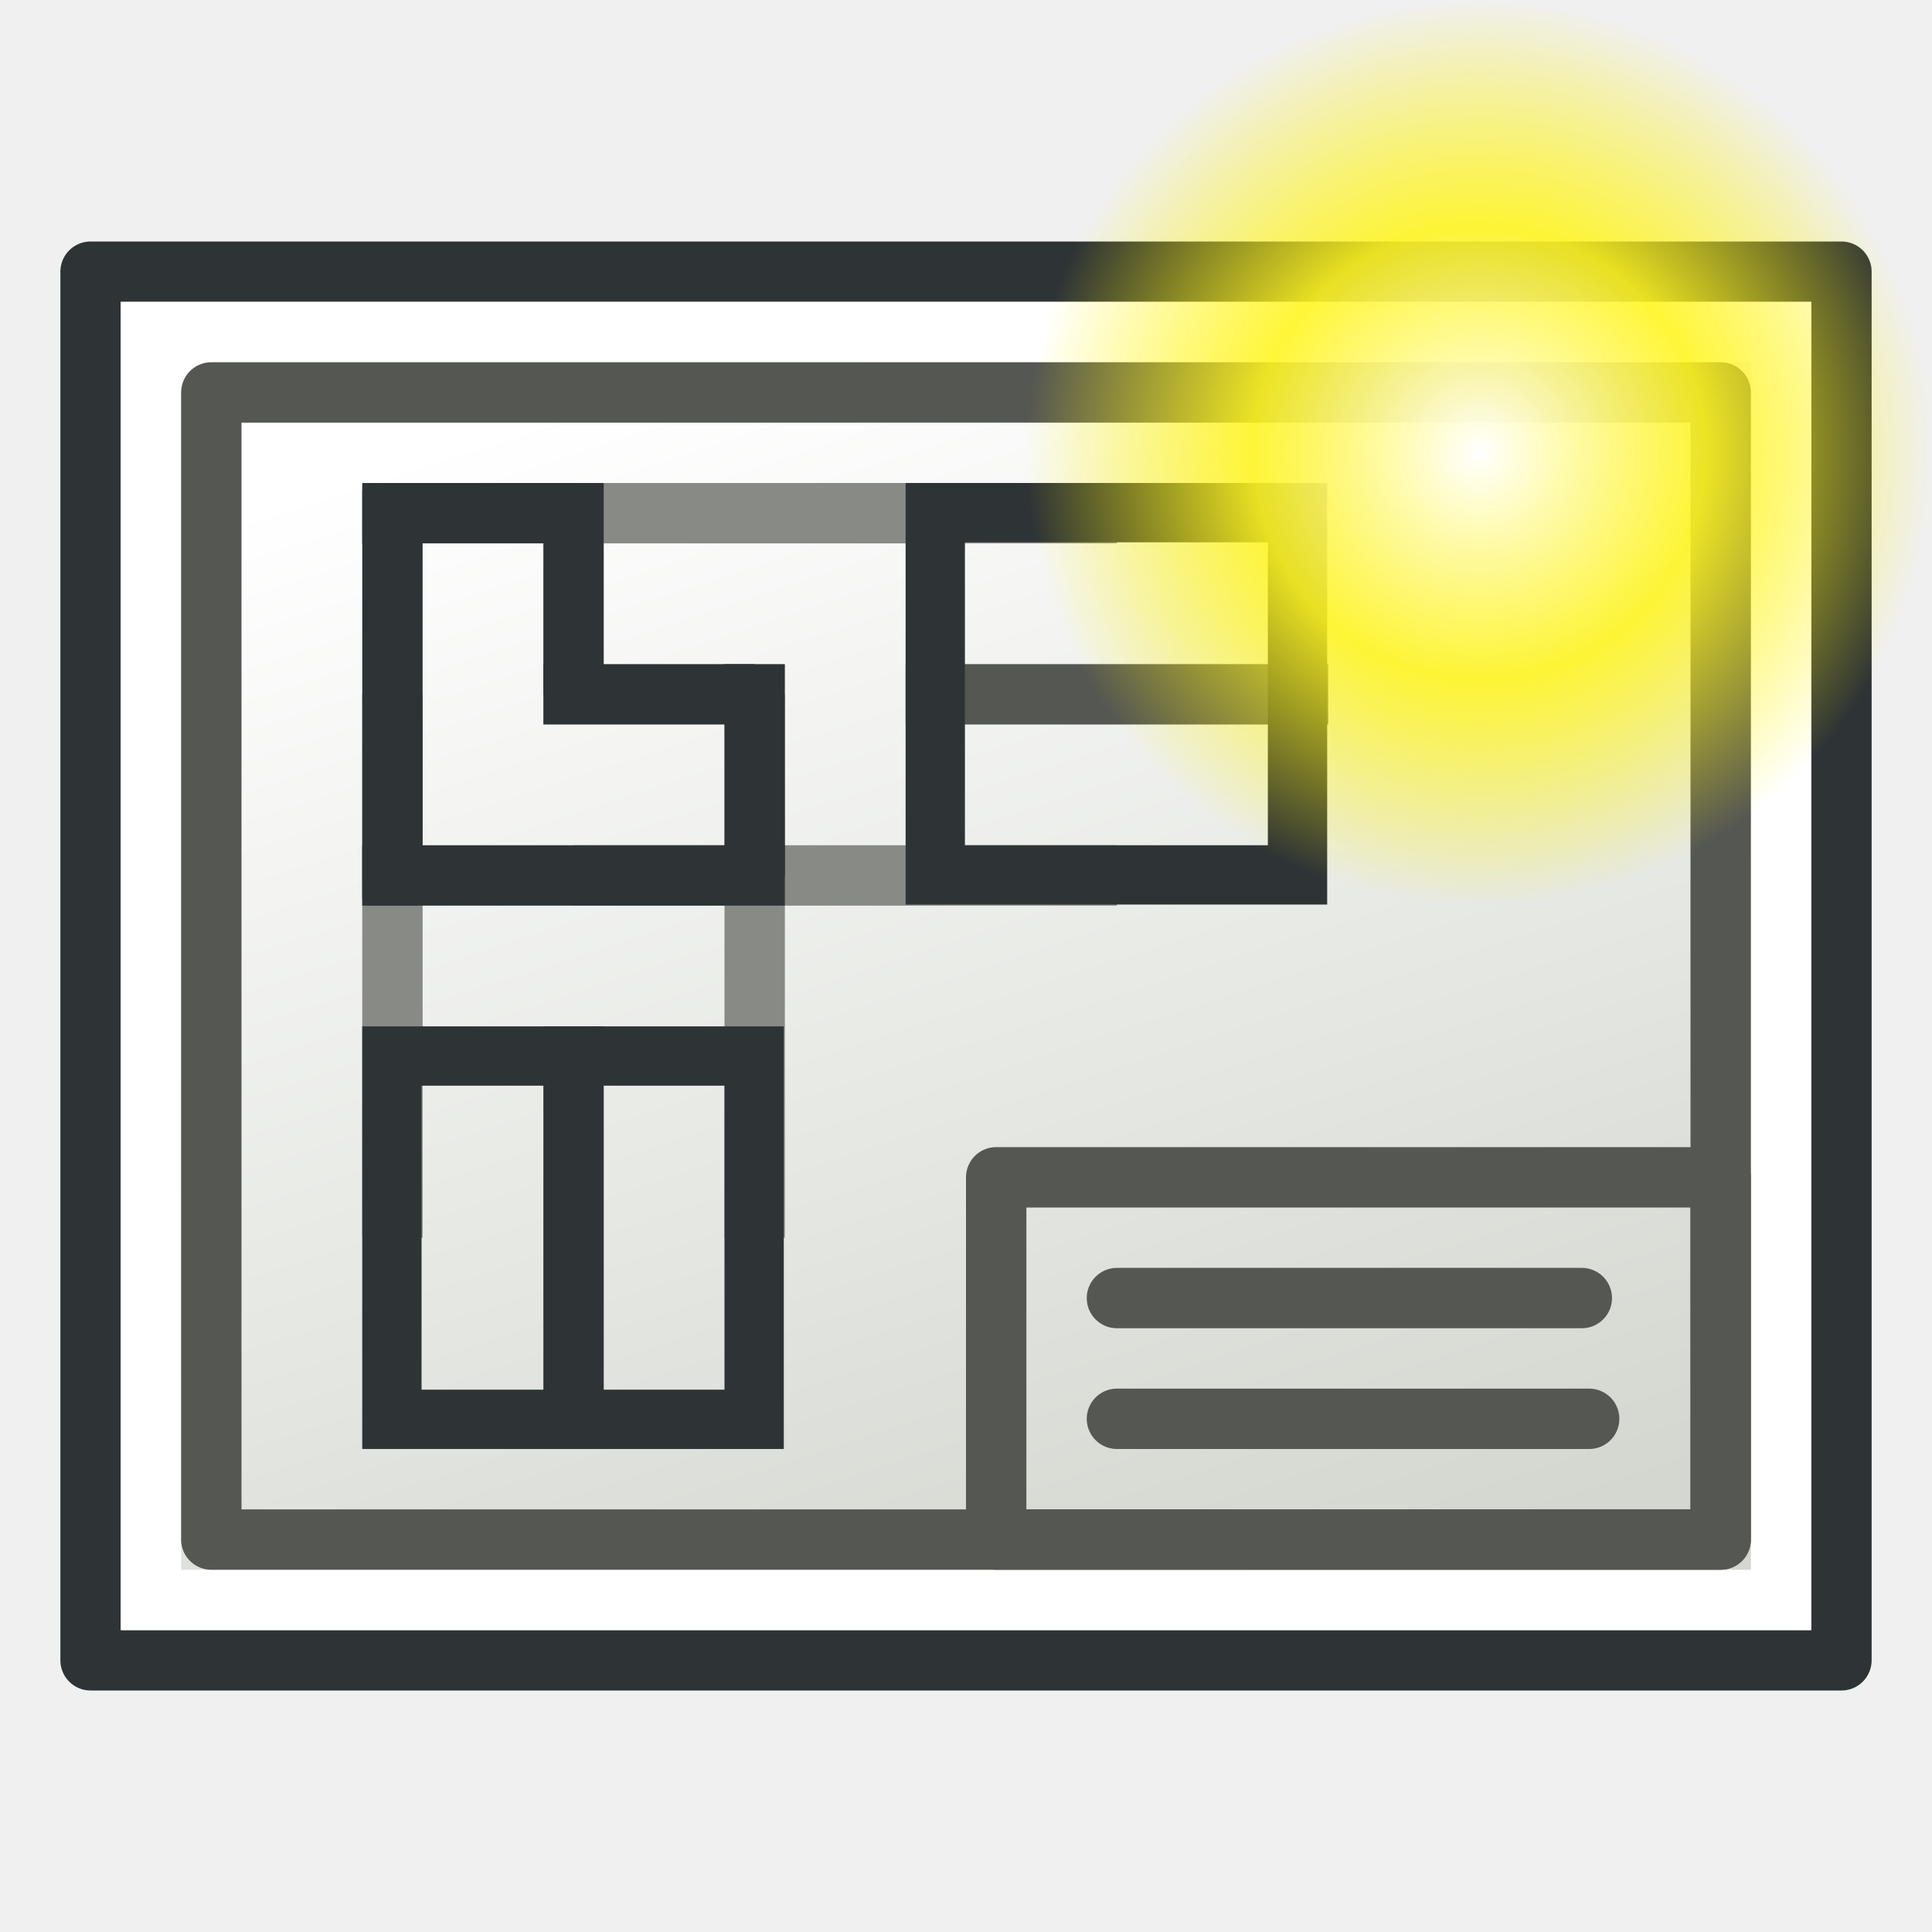
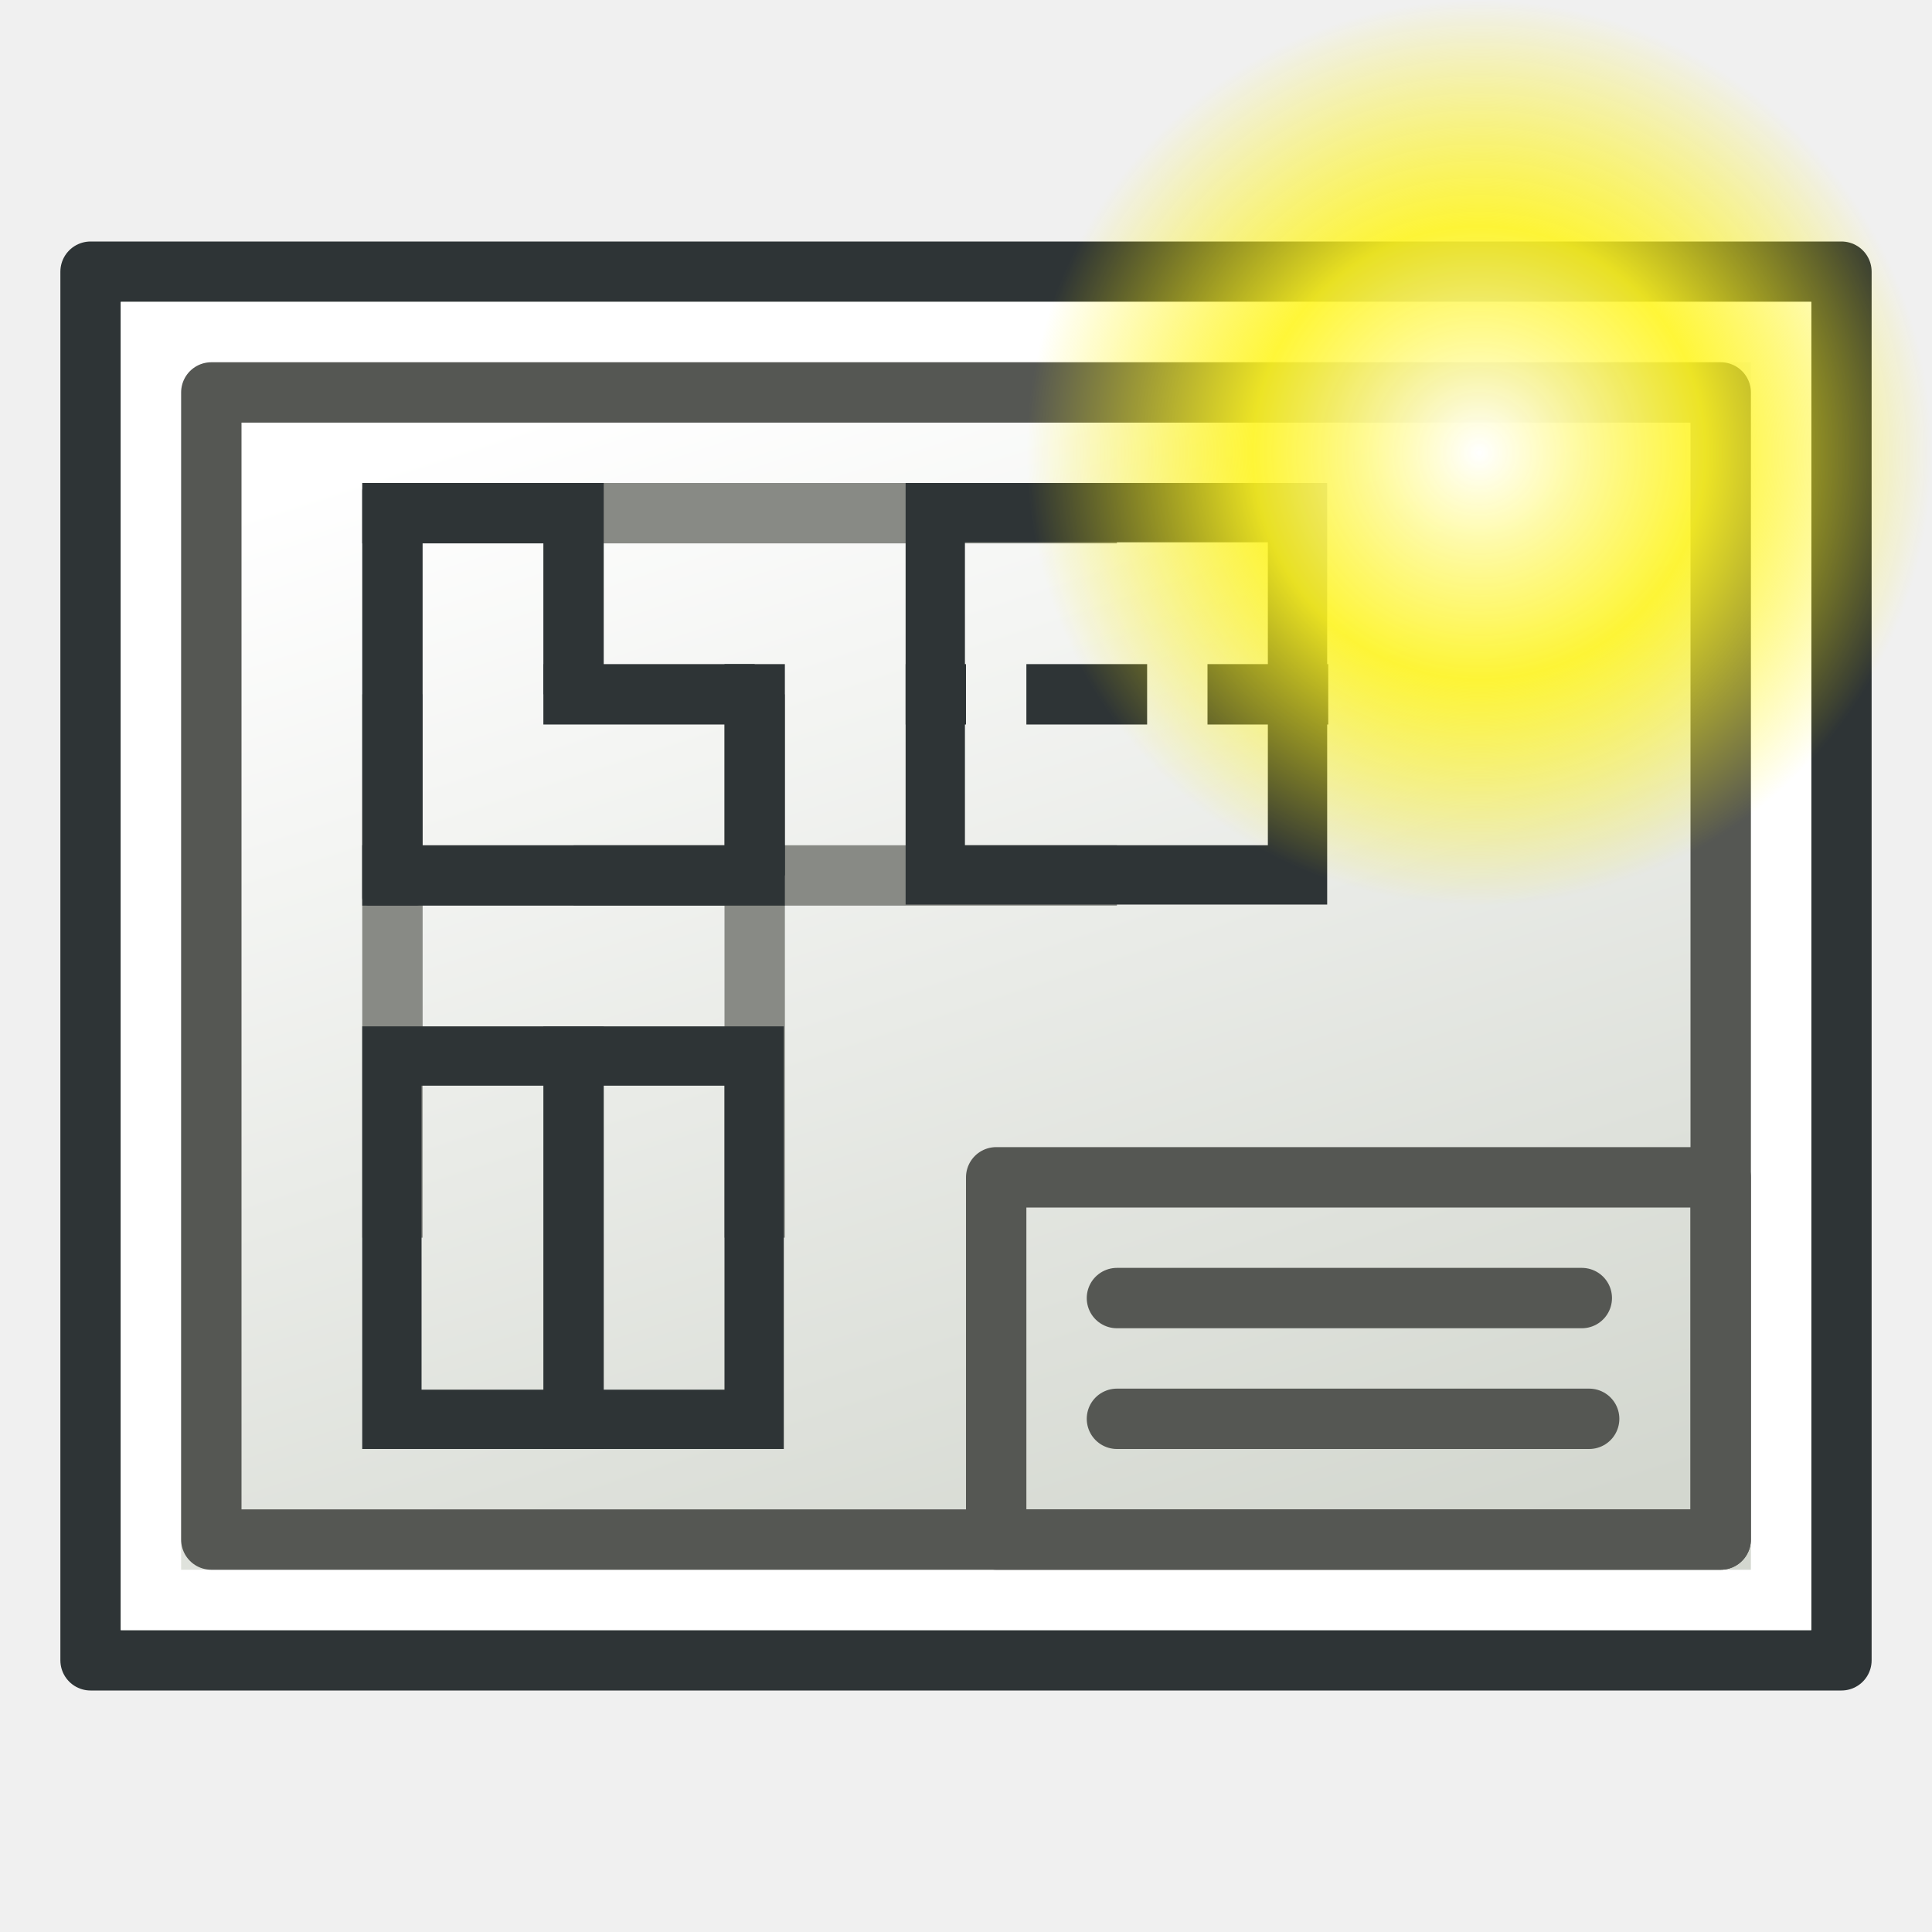
<svg xmlns="http://www.w3.org/2000/svg" xmlns:xlink="http://www.w3.org/1999/xlink" version="1.1" width="64" height="64" id="svg249">
  <defs id="defs3">
    <radialGradient cx="605.714" cy="486.648" r="117.143" fx="605.714" fy="486.648" id="radialGradient5031" xlink:href="#linearGradient5060" gradientUnits="userSpaceOnUse" gradientTransform="matrix(-2.774389,0,0,1.969706,112.7623,-872.8854)" />
    <linearGradient id="linearGradient5060">
      <stop id="stop5062" style="stop-color:#000000;stop-opacity:1" offset="0" />
      <stop id="stop5064" style="stop-color:#000000;stop-opacity:0" offset="1" />
    </linearGradient>
    <radialGradient cx="605.714" cy="486.648" r="117.143" fx="605.714" fy="486.648" id="radialGradient5029" xlink:href="#linearGradient5060" gradientUnits="userSpaceOnUse" gradientTransform="matrix(2.774389,0,0,1.969706,-1891.633,-872.8854)" />
    <linearGradient id="linearGradient5048">
      <stop id="stop5050" style="stop-color:#000000;stop-opacity:0" offset="0" />
      <stop id="stop5056" style="stop-color:#000000;stop-opacity:1" offset="0.5" />
      <stop id="stop5052" style="stop-color:#000000;stop-opacity:0" offset="1" />
    </linearGradient>
    <linearGradient x1="302.857" y1="366.648" x2="302.857" y2="609.505" id="linearGradient5027" xlink:href="#linearGradient5048" gradientUnits="userSpaceOnUse" gradientTransform="matrix(2.774389,0,0,1.969706,-1892.179,-872.8854)" />
    <linearGradient id="linearGradient4542">
      <stop id="stop4544" style="stop-color:#000000;stop-opacity:1" offset="0" />
      <stop id="stop4546" style="stop-color:#000000;stop-opacity:0" offset="1" />
    </linearGradient>
    <radialGradient cx="24.307" cy="42.078" r="15.822" fx="24.307" fy="42.078" id="radialGradient4548" xlink:href="#linearGradient4542" gradientUnits="userSpaceOnUse" gradientTransform="matrix(1,0,0,0.284916,0,30.08928)" />
    <linearGradient id="linearGradient15662">
      <stop id="stop15664" style="stop-color:#ffffff;stop-opacity:1" offset="0" />
      <stop id="stop15666" style="stop-color:#f8f8f8;stop-opacity:1" offset="1" />
    </linearGradient>
    <radialGradient cx="20.892" cy="64.568" r="5.257" fx="20.892" fy="64.568" id="aigrd3" gradientUnits="userSpaceOnUse">
      <stop id="stop15573" style="stop-color:#f0f0f0;stop-opacity:1" offset="0" />
      <stop id="stop15575" style="stop-color:#9a9a9a;stop-opacity:1" offset="1" />
    </radialGradient>
    <radialGradient cx="20.892" cy="114.568" r="5.256" fx="20.892" fy="114.568" id="aigrd2" gradientUnits="userSpaceOnUse">
      <stop id="stop15566" style="stop-color:#f0f0f0;stop-opacity:1" offset="0" />
      <stop id="stop15568" style="stop-color:#9a9a9a;stop-opacity:1" offset="1" />
    </radialGradient>
    <linearGradient id="linearGradient269">
      <stop id="stop270" style="stop-color:#a3a3a3;stop-opacity:1" offset="0" />
      <stop id="stop271" style="stop-color:#4c4c4c;stop-opacity:1" offset="1" />
    </linearGradient>
    <linearGradient id="linearGradient259">
      <stop id="stop260" style="stop-color:#fafafa;stop-opacity:1" offset="0" />
      <stop id="stop261" style="stop-color:#bbbbbb;stop-opacity:1" offset="1" />
    </linearGradient>
    <linearGradient id="linearGradient12512">
      <stop id="stop12513" style="stop-color:#ffffff;stop-opacity:1" offset="0" />
      <stop id="stop12517" style="stop-color:#fff520;stop-opacity:0.891" offset="0.5" />
      <stop id="stop12514" style="stop-color:#fff300;stop-opacity:0" offset="1" />
    </linearGradient>
    <radialGradient cx="55" cy="125" r="14.375" fx="55" fy="125" id="radialGradient278" xlink:href="#linearGradient12512" gradientUnits="userSpaceOnUse" gradientTransform="matrix(1.043478,0,0,1.043478,-8.391304,-131.4309)" />
    <radialGradient cx="8.824" cy="3.756" r="37.752" fx="8.824" fy="3.756" id="radialGradient15656" xlink:href="#linearGradient269" gradientUnits="userSpaceOnUse" gradientTransform="matrix(0.968273,0,0,1.032767,3.428194,-47.49227)" />
    <radialGradient cx="33.967" cy="35.737" r="86.708" fx="33.967" fy="35.737" id="radialGradient15658" xlink:href="#linearGradient259" gradientUnits="userSpaceOnUse" gradientTransform="matrix(0.960493,0,0,1.041132,0.07464063,-48.13872)" />
    <radialGradient cx="8.144" cy="7.268" r="38.159" fx="8.144" fy="7.268" id="radialGradient15668" xlink:href="#linearGradient15662" gradientUnits="userSpaceOnUse" gradientTransform="matrix(0.968273,0,0,1.032767,3.428194,-47.49227)" />
    <radialGradient cx="20.892" cy="114.568" r="5.256" fx="20.892" fy="114.568" id="radialGradient2283" xlink:href="#aigrd2" gradientUnits="userSpaceOnUse" gradientTransform="matrix(0.229703,0,0,0.229703,4.613529,3.979808)" />
    <radialGradient cx="20.892" cy="64.568" r="5.257" fx="20.892" fy="64.568" id="radialGradient2285" xlink:href="#aigrd3" gradientUnits="userSpaceOnUse" gradientTransform="matrix(0.229703,0,0,0.229703,4.613529,3.979808)" />
    <linearGradient xlink:href="#linearGradient5048-6" id="linearGradient5027-3" gradientUnits="userSpaceOnUse" gradientTransform="matrix(2.774389,0,0,1.969706,-1892.179,-872.8854)" x1="302.857" y1="366.648" x2="302.857" y2="609.505" />
    <linearGradient id="linearGradient5048-6">
      <stop style="stop-color:black;stop-opacity:0;" offset="0" id="stop5050-7" />
      <stop id="stop5056-5" offset="0.5" style="stop-color:black;stop-opacity:1;" />
      <stop style="stop-color:black;stop-opacity:0;" offset="1" id="stop5052-3" />
    </linearGradient>
    <radialGradient xlink:href="#linearGradient5060-6" id="radialGradient5029-5" gradientUnits="userSpaceOnUse" gradientTransform="matrix(2.774389,0,0,1.969706,-1891.633,-872.8854)" cx="605.714" cy="486.648" fx="605.714" fy="486.648" r="117.143" />
    <linearGradient id="linearGradient5060-6">
      <stop style="stop-color:black;stop-opacity:1;" offset="0" id="stop5062-2" />
      <stop style="stop-color:black;stop-opacity:0;" offset="1" id="stop5064-9" />
    </linearGradient>
    <radialGradient xlink:href="#linearGradient5060-6" id="radialGradient5031-1" gradientUnits="userSpaceOnUse" gradientTransform="matrix(-2.774389,0,0,1.969706,112.7623,-872.8854)" cx="605.714" cy="486.648" fx="605.714" fy="486.648" r="117.143" />
    <radialGradient r="86.708" fy="35.737" fx="33.967" cy="35.737" cx="33.967" gradientTransform="matrix(0.9368125,0,0,1.068257,-0.9253929,-48.54527)" gradientUnits="userSpaceOnUse" id="radialGradient15658-2" xlink:href="#linearGradient259-7" />
    <linearGradient id="linearGradient259-7">
      <stop style="stop-color:#fafafa;stop-opacity:1;" offset="0" id="stop260-0" />
      <stop style="stop-color:#bbbbbb;stop-opacity:1;" offset="1" id="stop261-9" />
    </linearGradient>
    <radialGradient r="37.752" fy="40.64" fx="4.416" cy="40.64" cx="4.416" gradientTransform="matrix(0.9444007,0,0,1.059674,2.34548,-47.88198)" gradientUnits="userSpaceOnUse" id="radialGradient15656-3" xlink:href="#linearGradient269-6" />
    <linearGradient id="linearGradient269-6">
      <stop style="stop-color:#a3a3a3;stop-opacity:1;" offset="0" id="stop270-0" />
      <stop style="stop-color:#4c4c4c;stop-opacity:1;" offset="1" id="stop271-6" />
    </linearGradient>
    <radialGradient r="38.159" fy="7.268" fx="8.144" cy="7.268" cx="8.144" gradientTransform="matrix(0.8858729,0,0,1.007992,3.584103,-46.65955)" gradientUnits="userSpaceOnUse" id="radialGradient15668-2" xlink:href="#linearGradient15662-6" />
    <linearGradient id="linearGradient15662-6">
      <stop style="stop-color:#ffffff;stop-opacity:1;" offset="0" id="stop15664-1" />
      <stop style="stop-color:#f8f8f8;stop-opacity:1;" offset="1" id="stop15666-8" />
    </linearGradient>
    <radialGradient xlink:href="#aigrd2-9" id="radialGradient2283-7" gradientUnits="userSpaceOnUse" gradientTransform="matrix(0.229703,0,0,0.229703,4.613529,3.979808)" cx="20.892" cy="114.568" fx="20.892" fy="114.568" r="5.256" />
    <radialGradient gradientUnits="userSpaceOnUse" fy="114.568" fx="20.892" r="5.256" cy="114.568" cx="20.892" id="aigrd2-9">
      <stop id="stop15566-2" style="stop-color:#F0F0F0" offset="0" />
      <stop id="stop15568-0" style="stop-color:#9a9a9a;stop-opacity:1;" offset="1" />
    </radialGradient>
    <radialGradient xlink:href="#aigrd3-3" id="radialGradient2285-2" gradientUnits="userSpaceOnUse" gradientTransform="matrix(0.229703,0,0,0.229703,4.613529,3.979808)" cx="20.892" cy="64.568" fx="20.892" fy="64.568" r="5.257" />
    <radialGradient gradientUnits="userSpaceOnUse" fy="64.568" fx="20.892" r="5.257" cy="64.568" cx="20.892" id="aigrd3-3">
      <stop id="stop15573-7" style="stop-color:#F0F0F0" offset="0" />
      <stop id="stop15575-5" style="stop-color:#9a9a9a;stop-opacity:1;" offset="1" />
    </radialGradient>
    <radialGradient r="117.143" fy="486.648" fx="605.714" cy="486.648" cx="605.714" gradientTransform="matrix(-2.774389,0,0,1.969706,112.7623,-872.8854)" gradientUnits="userSpaceOnUse" id="radialGradient3115" xlink:href="#linearGradient5060-6" />
    <linearGradient xlink:href="#linearGradient5048-2" id="linearGradient5027-9" gradientUnits="userSpaceOnUse" gradientTransform="matrix(2.774389,0,0,1.969706,-1892.179,-872.8854)" x1="302.857" y1="366.648" x2="302.857" y2="609.505" />
    <linearGradient id="linearGradient5048-2">
      <stop style="stop-color:black;stop-opacity:0;" offset="0" id="stop5050-2" />
      <stop id="stop5056-8" offset="0.5" style="stop-color:black;stop-opacity:1;" />
      <stop style="stop-color:black;stop-opacity:0;" offset="1" id="stop5052-9" />
    </linearGradient>
    <radialGradient xlink:href="#linearGradient5060-3" id="radialGradient5029-7" gradientUnits="userSpaceOnUse" gradientTransform="matrix(2.774389,0,0,1.969706,-1891.633,-872.8854)" cx="605.714" cy="486.648" fx="605.714" fy="486.648" r="117.143" />
    <linearGradient id="linearGradient5060-3">
      <stop style="stop-color:black;stop-opacity:1;" offset="0" id="stop5062-6" />
      <stop style="stop-color:black;stop-opacity:0;" offset="1" id="stop5064-1" />
    </linearGradient>
    <radialGradient xlink:href="#linearGradient5060-3" id="radialGradient5031-2" gradientUnits="userSpaceOnUse" gradientTransform="matrix(-2.774389,0,0,1.969706,112.7623,-872.8854)" cx="605.714" cy="486.648" fx="605.714" fy="486.648" r="117.143" />
    <radialGradient r="86.708" fy="35.737" fx="33.967" cy="35.737" cx="33.967" gradientTransform="matrix(0.9368125,0,0,1.068257,0.5752707,-48.73869)" gradientUnits="userSpaceOnUse" id="radialGradient15658-9" xlink:href="#linearGradient259-3" />
    <linearGradient id="linearGradient259-3">
      <stop style="stop-color:#fafafa;stop-opacity:1;" offset="0" id="stop260-1" />
      <stop style="stop-color:#bbbbbb;stop-opacity:1;" offset="1" id="stop261-94" />
    </linearGradient>
    <radialGradient r="37.752" fy="40.64" fx="4.416" cy="40.64" cx="4.416" gradientTransform="matrix(0.9444007,0,0,1.059674,3.846143,-48.0754)" gradientUnits="userSpaceOnUse" id="radialGradient15656-7" xlink:href="#linearGradient269-8" />
    <linearGradient id="linearGradient269-8">
      <stop style="stop-color:#a3a3a3;stop-opacity:1;" offset="0" id="stop270-4" />
      <stop style="stop-color:#4c4c4c;stop-opacity:1;" offset="1" id="stop271-5" />
    </linearGradient>
    <radialGradient r="38.159" fy="7.268" fx="8.144" cy="7.268" cx="8.144" gradientTransform="matrix(0.8858729,0,0,1.007992,5.084766,-46.85296)" gradientUnits="userSpaceOnUse" id="radialGradient15668-0" xlink:href="#linearGradient15662-3" />
    <linearGradient id="linearGradient15662-3">
      <stop style="stop-color:#ffffff;stop-opacity:1;" offset="0" id="stop15664-6" />
      <stop style="stop-color:#f8f8f8;stop-opacity:1;" offset="1" id="stop15666-1" />
    </linearGradient>
    <radialGradient xlink:href="#aigrd2-6" id="radialGradient2283-0" gradientUnits="userSpaceOnUse" gradientTransform="matrix(0.229703,0,0,0.229703,4.613529,3.979808)" cx="20.892" cy="114.568" fx="20.892" fy="114.568" r="5.256" />
    <radialGradient gradientUnits="userSpaceOnUse" fy="114.568" fx="20.892" r="5.256" cy="114.568" cx="20.892" id="aigrd2-6">
      <stop id="stop15566-3" style="stop-color:#F0F0F0" offset="0" />
      <stop id="stop15568-2" style="stop-color:#9a9a9a;stop-opacity:1;" offset="1" />
    </radialGradient>
    <radialGradient xlink:href="#aigrd3-6" id="radialGradient2285-0" gradientUnits="userSpaceOnUse" gradientTransform="matrix(0.229703,0,0,0.229703,4.613529,3.979808)" cx="20.892" cy="64.568" fx="20.892" fy="64.568" r="5.257" />
    <radialGradient gradientUnits="userSpaceOnUse" fy="64.568" fx="20.892" r="5.257" cy="64.568" cx="20.892" id="aigrd3-6">
      <stop id="stop15573-1" style="stop-color:#F0F0F0" offset="0" />
      <stop id="stop15575-55" style="stop-color:#9a9a9a;stop-opacity:1;" offset="1" />
    </radialGradient>
    <radialGradient r="117.143" fy="486.648" fx="605.714" cy="486.648" cx="605.714" gradientTransform="matrix(-2.774389,0,0,1.969706,112.7623,-872.8854)" gradientUnits="userSpaceOnUse" id="radialGradient3187" xlink:href="#linearGradient5060-3" />
    <linearGradient xlink:href="#linearGradient5048-2-7" id="linearGradient5027-1" gradientUnits="userSpaceOnUse" gradientTransform="matrix(2.774389,0,0,1.969706,-1892.179,-872.8854)" x1="302.857" y1="366.648" x2="302.857" y2="609.505" />
    <linearGradient id="linearGradient5048-2-7">
      <stop style="stop-color:black;stop-opacity:0;" offset="0" id="stop5050-48" />
      <stop id="stop5056-6" offset="0.5" style="stop-color:black;stop-opacity:1;" />
      <stop style="stop-color:black;stop-opacity:0;" offset="1" id="stop5052-5" />
    </linearGradient>
    <radialGradient xlink:href="#linearGradient5060-0" id="radialGradient5029-4" gradientUnits="userSpaceOnUse" gradientTransform="matrix(2.774389,0,0,1.969706,-1891.633,-872.8854)" cx="605.714" cy="486.648" fx="605.714" fy="486.648" r="117.143" />
    <linearGradient id="linearGradient5060-0">
      <stop style="stop-color:black;stop-opacity:1;" offset="0" id="stop5062-9" />
      <stop style="stop-color:black;stop-opacity:0;" offset="1" id="stop5064-4" />
    </linearGradient>
    <radialGradient r="117.143" fy="486.648" fx="605.714" cy="486.648" cx="605.714" gradientTransform="matrix(-2.774389,0,0,1.969706,112.7623,-872.8854)" gradientUnits="userSpaceOnUse" id="radialGradient3255" xlink:href="#linearGradient5060-0" />
    <radialGradient r="86.708" fy="35.737" fx="33.967" cy="35.737" cx="33.967" gradientTransform="matrix(1.32255,0,0,1.475212,-18.09166,-66.15173)" gradientUnits="userSpaceOnUse" id="radialGradient15658-8" xlink:href="#linearGradient259-6" />
    <linearGradient id="linearGradient259-6">
      <stop style="stop-color:#fafafa;stop-opacity:1;" offset="0" id="stop260-50" />
      <stop style="stop-color:#bbbbbb;stop-opacity:1;" offset="1" id="stop261-2" />
    </linearGradient>
    <radialGradient r="37.752" fy="37.389" fx="3.343" cy="37.389" cx="3.343" gradientTransform="matrix(1.333263,0,0,1.463359,-13.47399,-65.23576)" gradientUnits="userSpaceOnUse" id="radialGradient15656-8" xlink:href="#linearGradient269-8-2" />
    <linearGradient id="linearGradient269-8-2">
      <stop style="stop-color:#a3a3a3;stop-opacity:1;" offset="0" id="stop270-6" />
      <stop style="stop-color:#4c4c4c;stop-opacity:1;" offset="1" id="stop271-0" />
    </linearGradient>
    <radialGradient r="38.159" fy="7.268" fx="8.144" cy="7.268" cx="8.144" gradientTransform="matrix(1.300437,0,0,1.431503,-12.79008,-64.4434)" gradientUnits="userSpaceOnUse" id="radialGradient15668-4" xlink:href="#linearGradient15662-1" />
    <linearGradient id="linearGradient15662-1">
      <stop style="stop-color:#ffffff;stop-opacity:1;" offset="0" id="stop15664-9" />
      <stop style="stop-color:#f8f8f8;stop-opacity:1;" offset="1" id="stop15666-8-5" />
    </linearGradient>
    <radialGradient xlink:href="#aigrd2-7" id="radialGradient2283-5" gradientUnits="userSpaceOnUse" gradientTransform="matrix(0.229703,0,0,0.229703,4.613529,3.979808)" cx="20.892" cy="114.568" fx="20.892" fy="114.568" r="5.256" />
    <radialGradient gradientUnits="userSpaceOnUse" fy="114.568" fx="20.892" r="5.256" cy="114.568" cx="20.892" id="aigrd2-7">
      <stop id="stop15566-4" style="stop-color:#F0F0F0" offset="0" />
      <stop id="stop15568-27" style="stop-color:#9a9a9a;stop-opacity:1;" offset="1" />
    </radialGradient>
    <radialGradient xlink:href="#aigrd3-7" id="radialGradient2285-1" gradientUnits="userSpaceOnUse" gradientTransform="matrix(0.229703,0,0,0.229703,4.613529,3.979808)" cx="20.892" cy="64.568" fx="20.892" fy="64.568" r="5.257" />
    <radialGradient gradientUnits="userSpaceOnUse" fy="64.568" fx="20.892" r="5.257" cy="64.568" cx="20.892" id="aigrd3-7">
      <stop id="stop15573-9" style="stop-color:#F0F0F0" offset="0" />
      <stop id="stop15575-3" style="stop-color:#9a9a9a;stop-opacity:1;" offset="1" />
    </radialGradient>
    <radialGradient r="117.143" fy="486.648" fx="605.714" cy="486.648" cx="605.714" gradientTransform="matrix(-2.774389,0,0,1.969706,112.7623,-872.8854)" gradientUnits="userSpaceOnUse" id="radialGradient3172" xlink:href="#linearGradient5060-0" />
    <linearGradient xlink:href="#linearGradient4200" id="linearGradient4206" x1="23.269" y1="34.404" x2="19.161" y2="22.081" gradientUnits="userSpaceOnUse" />
    <linearGradient id="linearGradient4200">
      <stop style="stop-color:#888a85;stop-opacity:1" offset="0" id="stop4202" />
      <stop style="stop-color:#d3d7cf;stop-opacity:1" offset="1" id="stop4204" />
    </linearGradient>
    <linearGradient xlink:href="#linearGradient3775" id="linearGradient3781" x1="10" y1="40" x2="53" y2="26" gradientUnits="userSpaceOnUse" gradientTransform="translate(-48,-1.4697266e-8)" />
    <linearGradient id="linearGradient3775">
      <stop style="stop-color:#d3d7cf;stop-opacity:1;" offset="0" id="stop3777" />
      <stop style="stop-color:#ffffff;stop-opacity:1" offset="1" id="stop3779" />
    </linearGradient>
    <linearGradient xlink:href="#linearGradient3775-1" id="linearGradient3781-9" x1="10" y1="40" x2="53" y2="26" gradientUnits="userSpaceOnUse" gradientTransform="translate(-48,3.8e-6)" />
    <linearGradient id="linearGradient3775-1">
      <stop style="stop-color:#d3d7cf;stop-opacity:1;" offset="0" id="stop3777-2" />
      <stop style="stop-color:#ffffff;stop-opacity:1" offset="1" id="stop3779-7" />
    </linearGradient>
  </defs>
  <g id="layer4" style="display:inline" transform="translate(0,16)">
    <rect style="fill:#d3d7cf;fill-opacity:1;stroke:#2e3436;stroke-width:2;stroke-linecap:round;stroke-linejoin:round;stroke-miterlimit:4;stroke-opacity:1;stroke-dasharray:none;stroke-dashoffset:0" id="rect2987" width="46" height="58" x="-39" y="3" transform="matrix(0,-1,1,0,0,0)" />
    <rect style="fill:url(#linearGradient3781-9);fill-opacity:1;stroke:#ffffff;stroke-width:2;stroke-linecap:round;stroke-linejoin:miter;stroke-miterlimit:4;stroke-opacity:1;stroke-dasharray:none;stroke-dashoffset:0" id="rect2987-1" width="42" height="54" x="-37" y="5" transform="matrix(0,-1,1,0,0,0)" />
    <rect style="color:#000000;fill:none;stroke:#555753;stroke-width:2;stroke-linecap:round;stroke-linejoin:round;stroke-miterlimit:4;stroke-opacity:1;stroke-dasharray:none;stroke-dashoffset:0;marker:none;visibility:visible;display:inline;overflow:visible;enable-background:accumulate" id="rect3894" width="50" height="38" x="7" y="-3" />
    <rect style="color:#000000;fill:none;stroke:#555753;stroke-width:2;stroke-linecap:round;stroke-linejoin:round;stroke-miterlimit:4;stroke-opacity:1;stroke-dasharray:none;stroke-dashoffset:0;marker:none;visibility:visible;display:inline;overflow:visible;enable-background:accumulate" id="rect4664" width="24" height="12" x="33" y="23" />
    <path style="fill:none;stroke:#555753;stroke-width:2;stroke-linecap:round;stroke-linejoin:round;stroke-miterlimit:4;stroke-opacity:1;stroke-dasharray:none" d="m 37,27 15.399,0 0,0" id="path4666" />
    <path style="fill:none;stroke:#555753;stroke-width:2;stroke-linecap:round;stroke-linejoin:round;stroke-miterlimit:4;stroke-opacity:1;stroke-dasharray:none" d="m 37,31 15.643,0 0,0" id="path4666-7" />
    <path style="fill:none;stroke:#888a85;stroke-width:2;stroke-linecap:butt;stroke-linejoin:miter;stroke-opacity:1" d="m 13,7 0,18" id="path3896" />
    <path style="fill:none;stroke:#888a85;stroke-width:2;stroke-linecap:butt;stroke-linejoin:miter;stroke-opacity:1" d="m 25,7 0,18" id="path3898" />
    <path style="fill:none;stroke:#888a85;stroke-width:2;stroke-linecap:butt;stroke-linejoin:miter;stroke-opacity:1" d="m 19,13 18,0" id="path3900" />
    <path style="fill:none;stroke:#888a85;stroke-width:2;stroke-linecap:butt;stroke-linejoin:miter;stroke-opacity:1" d="M 19,1 37,1" id="path3902" />
    <circle style="display:none;fill:none;stroke:#2e3436;stroke-width:2;stroke-linecap:round;stroke-linejoin:miter;stroke-miterlimit:4;stroke-dasharray:none;stroke-dashoffset:0.6;stroke-opacity:1" id="path3101" transform="translate(0,-18)" cx="19" cy="25" r="6" />
    <circle style="display:none;fill:none;stroke:#2e3436;stroke-width:2;stroke-linecap:round;stroke-linejoin:miter;stroke-miterlimit:4;stroke-dasharray:none;stroke-dashoffset:0.6;stroke-opacity:1" id="path3101-3" transform="translate(18,-18)" cx="19" cy="25" r="6" />
    <circle style="display:none;fill:none;stroke:#2e3436;stroke-width:2;stroke-linecap:round;stroke-linejoin:miter;stroke-miterlimit:4;stroke-dasharray:none;stroke-dashoffset:0.6;stroke-opacity:1" id="path3101-6" cx="19" cy="25" r="6" />
  </g>
  <g id="g2" transform="matrix(0.7777778,0,0,1,6.248224,-10.88299)" style="display:inline">
    <rect style="fill:#2e3436;fill-opacity:1;fill-rule:nonzero;stroke:none;stroke-width:2.041;stroke-dasharray:none;stroke-dashoffset:1;stroke-opacity:1" id="rect2" width="9" height="2" x="7.395" y="26.883" />
    <rect style="fill:#2e3436;fill-opacity:1;fill-rule:nonzero;stroke:none;stroke-width:2.041;stroke-dasharray:none;stroke-dashoffset:1;stroke-opacity:1" id="rect2-2" width="9" height="2" x="15.109" y="32.883" />
    <rect style="fill:#2e3436;fill-opacity:1;fill-rule:nonzero;stroke:none;stroke-width:2.886;stroke-dasharray:none;stroke-dashoffset:1;stroke-opacity:1" id="rect2-8" width="18" height="2" x="7.395" y="38.883" />
    <rect style="fill:#2e3436;fill-opacity:1;fill-rule:nonzero;stroke:none;stroke-width:2.041;stroke-dasharray:none;stroke-dashoffset:1;stroke-opacity:1" id="rect3" width="2.571" height="14" x="7.395" y="26.883" rx="0.257" />
    <rect style="fill:#2e3436;fill-opacity:1;fill-rule:nonzero;stroke:none;stroke-width:2.041;stroke-dasharray:none;stroke-dashoffset:1;stroke-opacity:1" id="rect4" width="2.571" height="7" x="15.109" y="26.883" rx="0" />
    <rect style="fill:#2e3436;fill-opacity:1;fill-rule:nonzero;stroke:none;stroke-width:2.041;stroke-dasharray:none;stroke-dashoffset:1;stroke-opacity:1" id="rect4-3" width="2.571" height="7" x="22.824" y="32.883" rx="0" />
  </g>
  <g id="g3" style="display:inline">
-     <path id="path3900-2" d="M 30,23 H 44" style="display:inline;fill:#2e3436;fill-opacity:1;stroke:#555753;stroke-width:2;stroke-linecap:butt;stroke-linejoin:miter;stroke-dasharray:none;stroke-dashoffset:2;stroke-opacity:1" />
+     <path id="path3900-2" d="M 30,23 H 44" style="display:inline;fill:#2e3436;fill-opacity:1;stroke:#2e3436;stroke-width:2;stroke-linecap:butt;stroke-linejoin:miter;stroke-dasharray:4,2;stroke-dashoffset:2;stroke-opacity:1" />
    <rect style="display:inline;fill:none;fill-opacity:1;stroke:#2e3436;stroke-width:1.965;stroke-dasharray:none;stroke-opacity:1" id="rect1" width="12" height="12" x="30.982" y="16.982" />
  </g>
  <g id="g5" style="display:inline">
    <rect style="fill:#2e3436;fill-opacity:1;fill-rule:nonzero;stroke:none;stroke-width:1.8;stroke-dasharray:none;stroke-dashoffset:1;stroke-opacity:1" id="rect3-3" width="2" height="14" x="18" y="34" />
    <rect style="display:inline;fill:none;fill-opacity:1;stroke:#2e3436;stroke-width:1.965;stroke-dasharray:none;stroke-opacity:1" id="rect1-6" width="12" height="12.035" x="12.982" y="34.982" />
  </g>
  <path d="m 64,-0.996 a 15,15 0 0 1 -30,0 15,15 0 1 1 30,0 z" id="path12511" style="display:inline;color:#000000;visibility:visible;fill:url(#radialGradient278);fill-opacity:1;fill-rule:nonzero;stroke:none;stroke-width:1.25;marker:none" transform="translate(0,16)" />
</svg>
